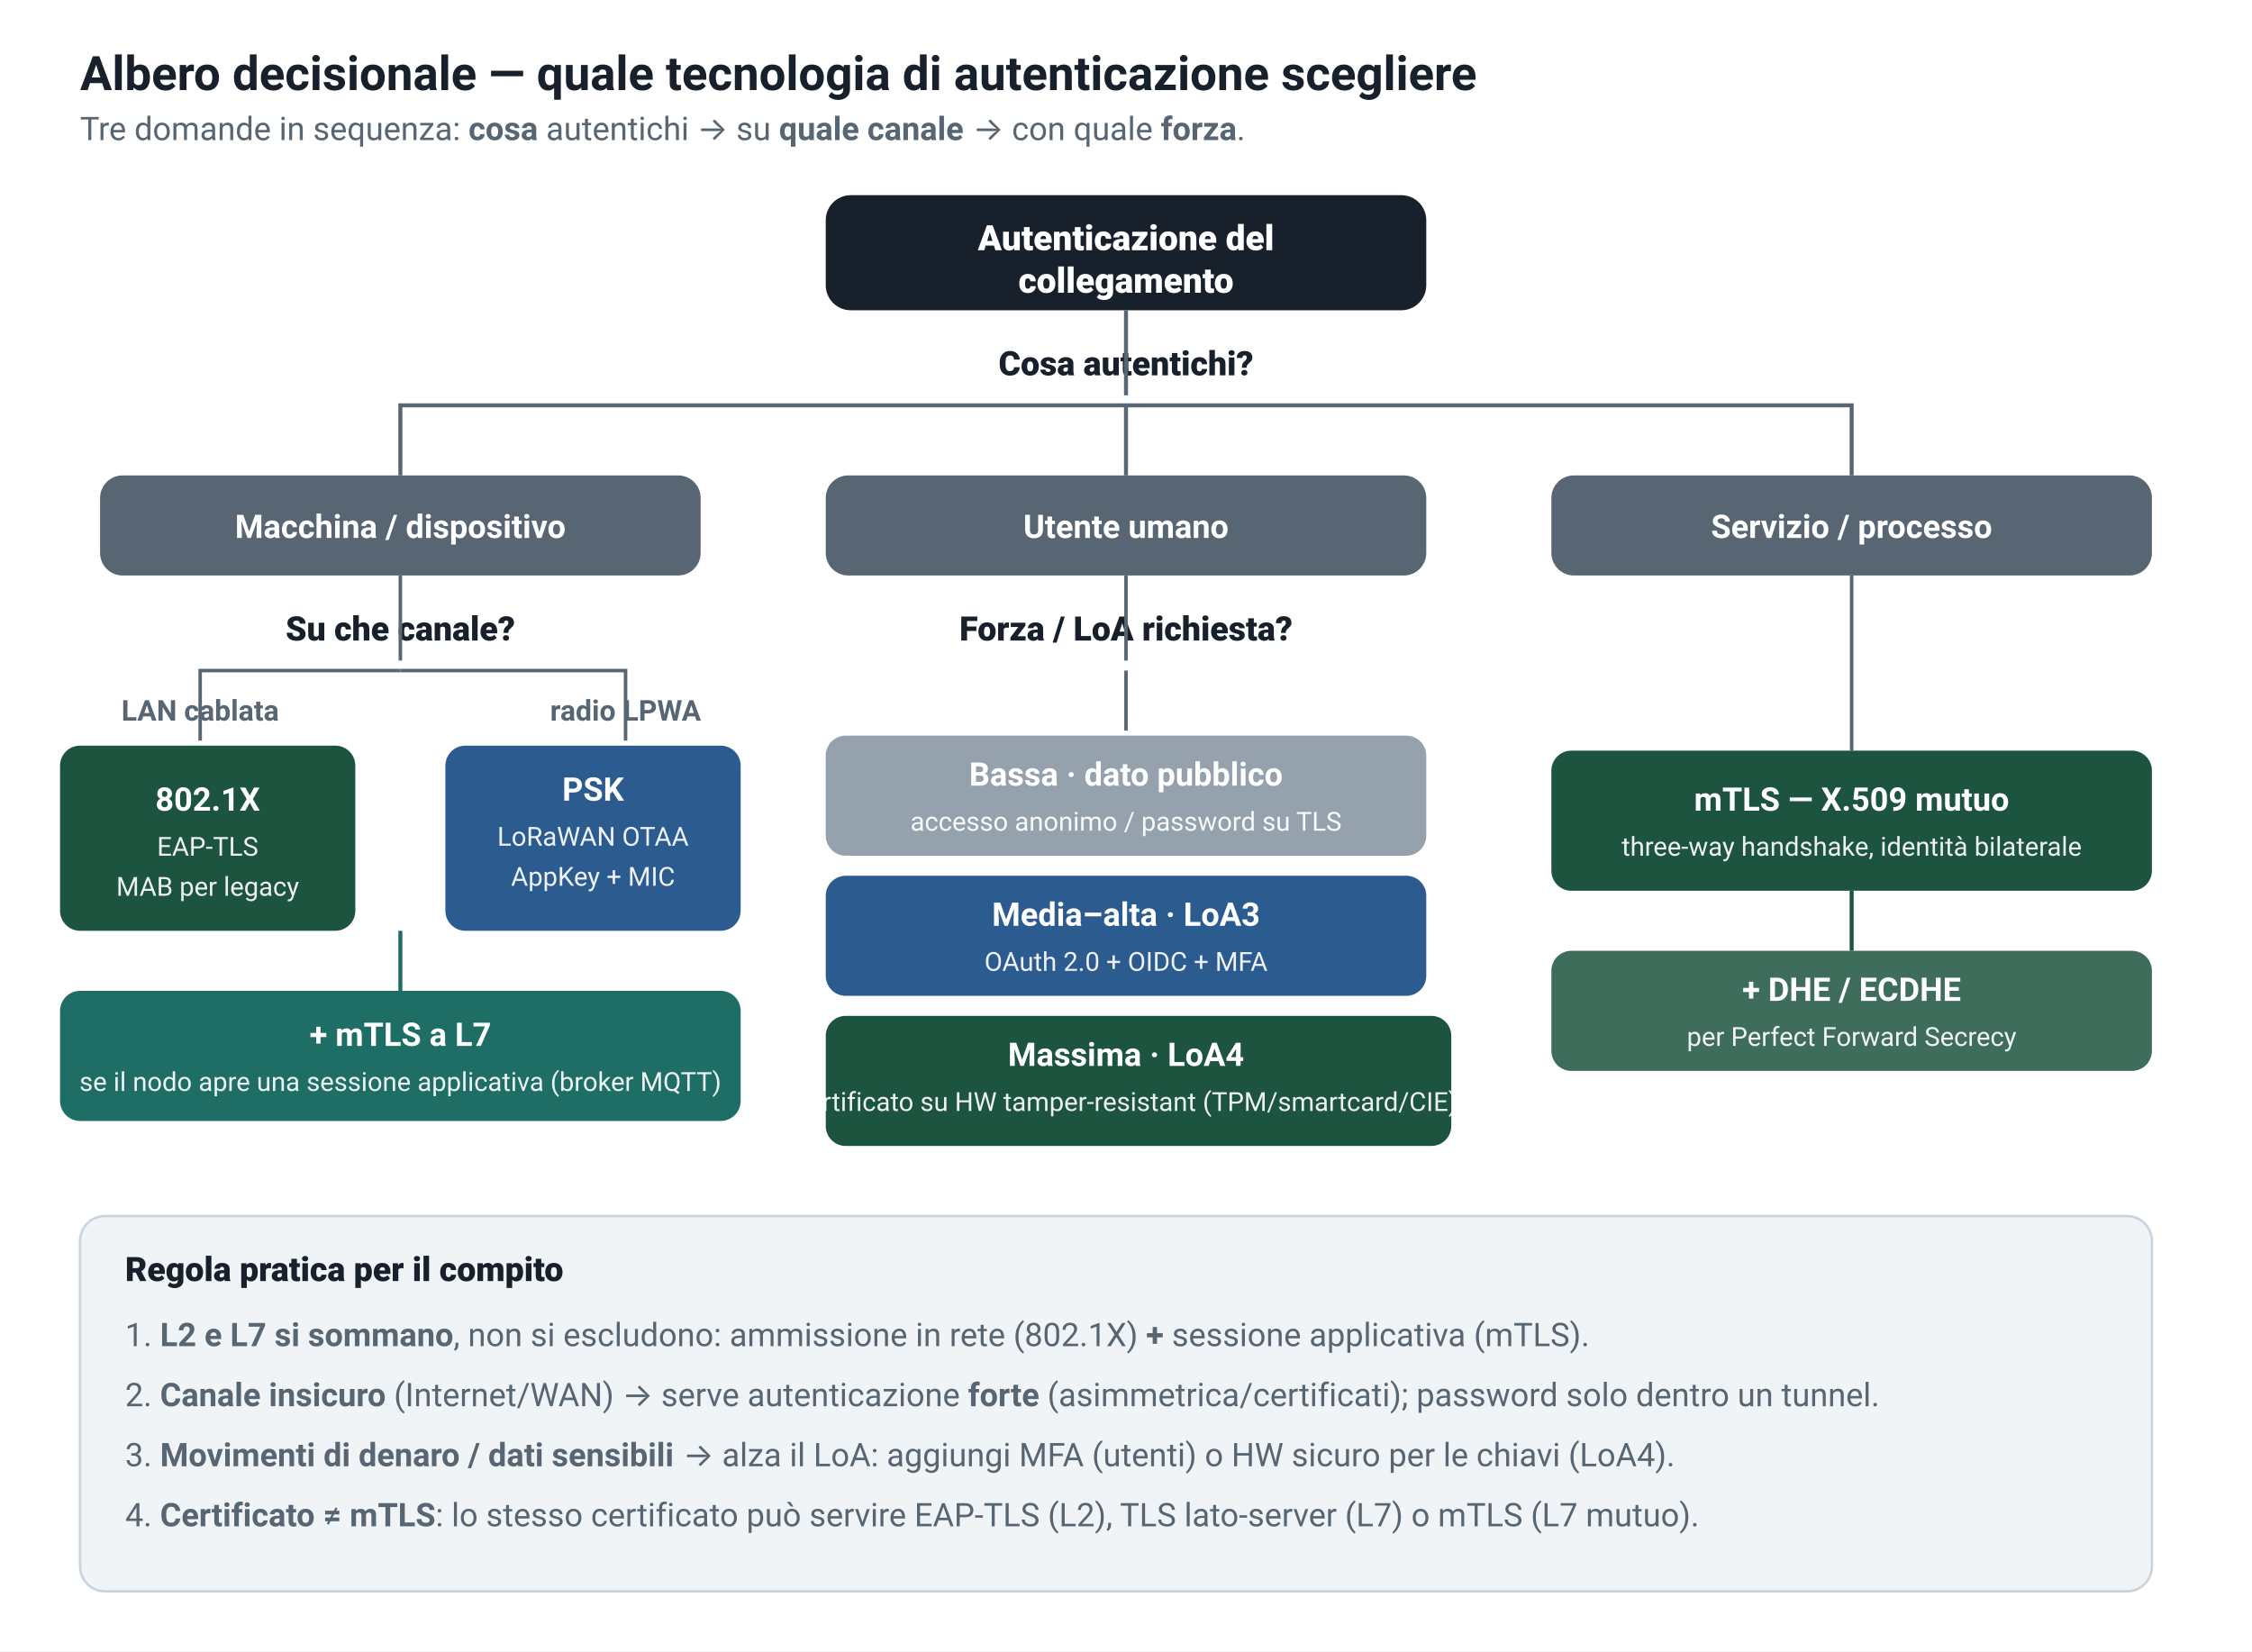
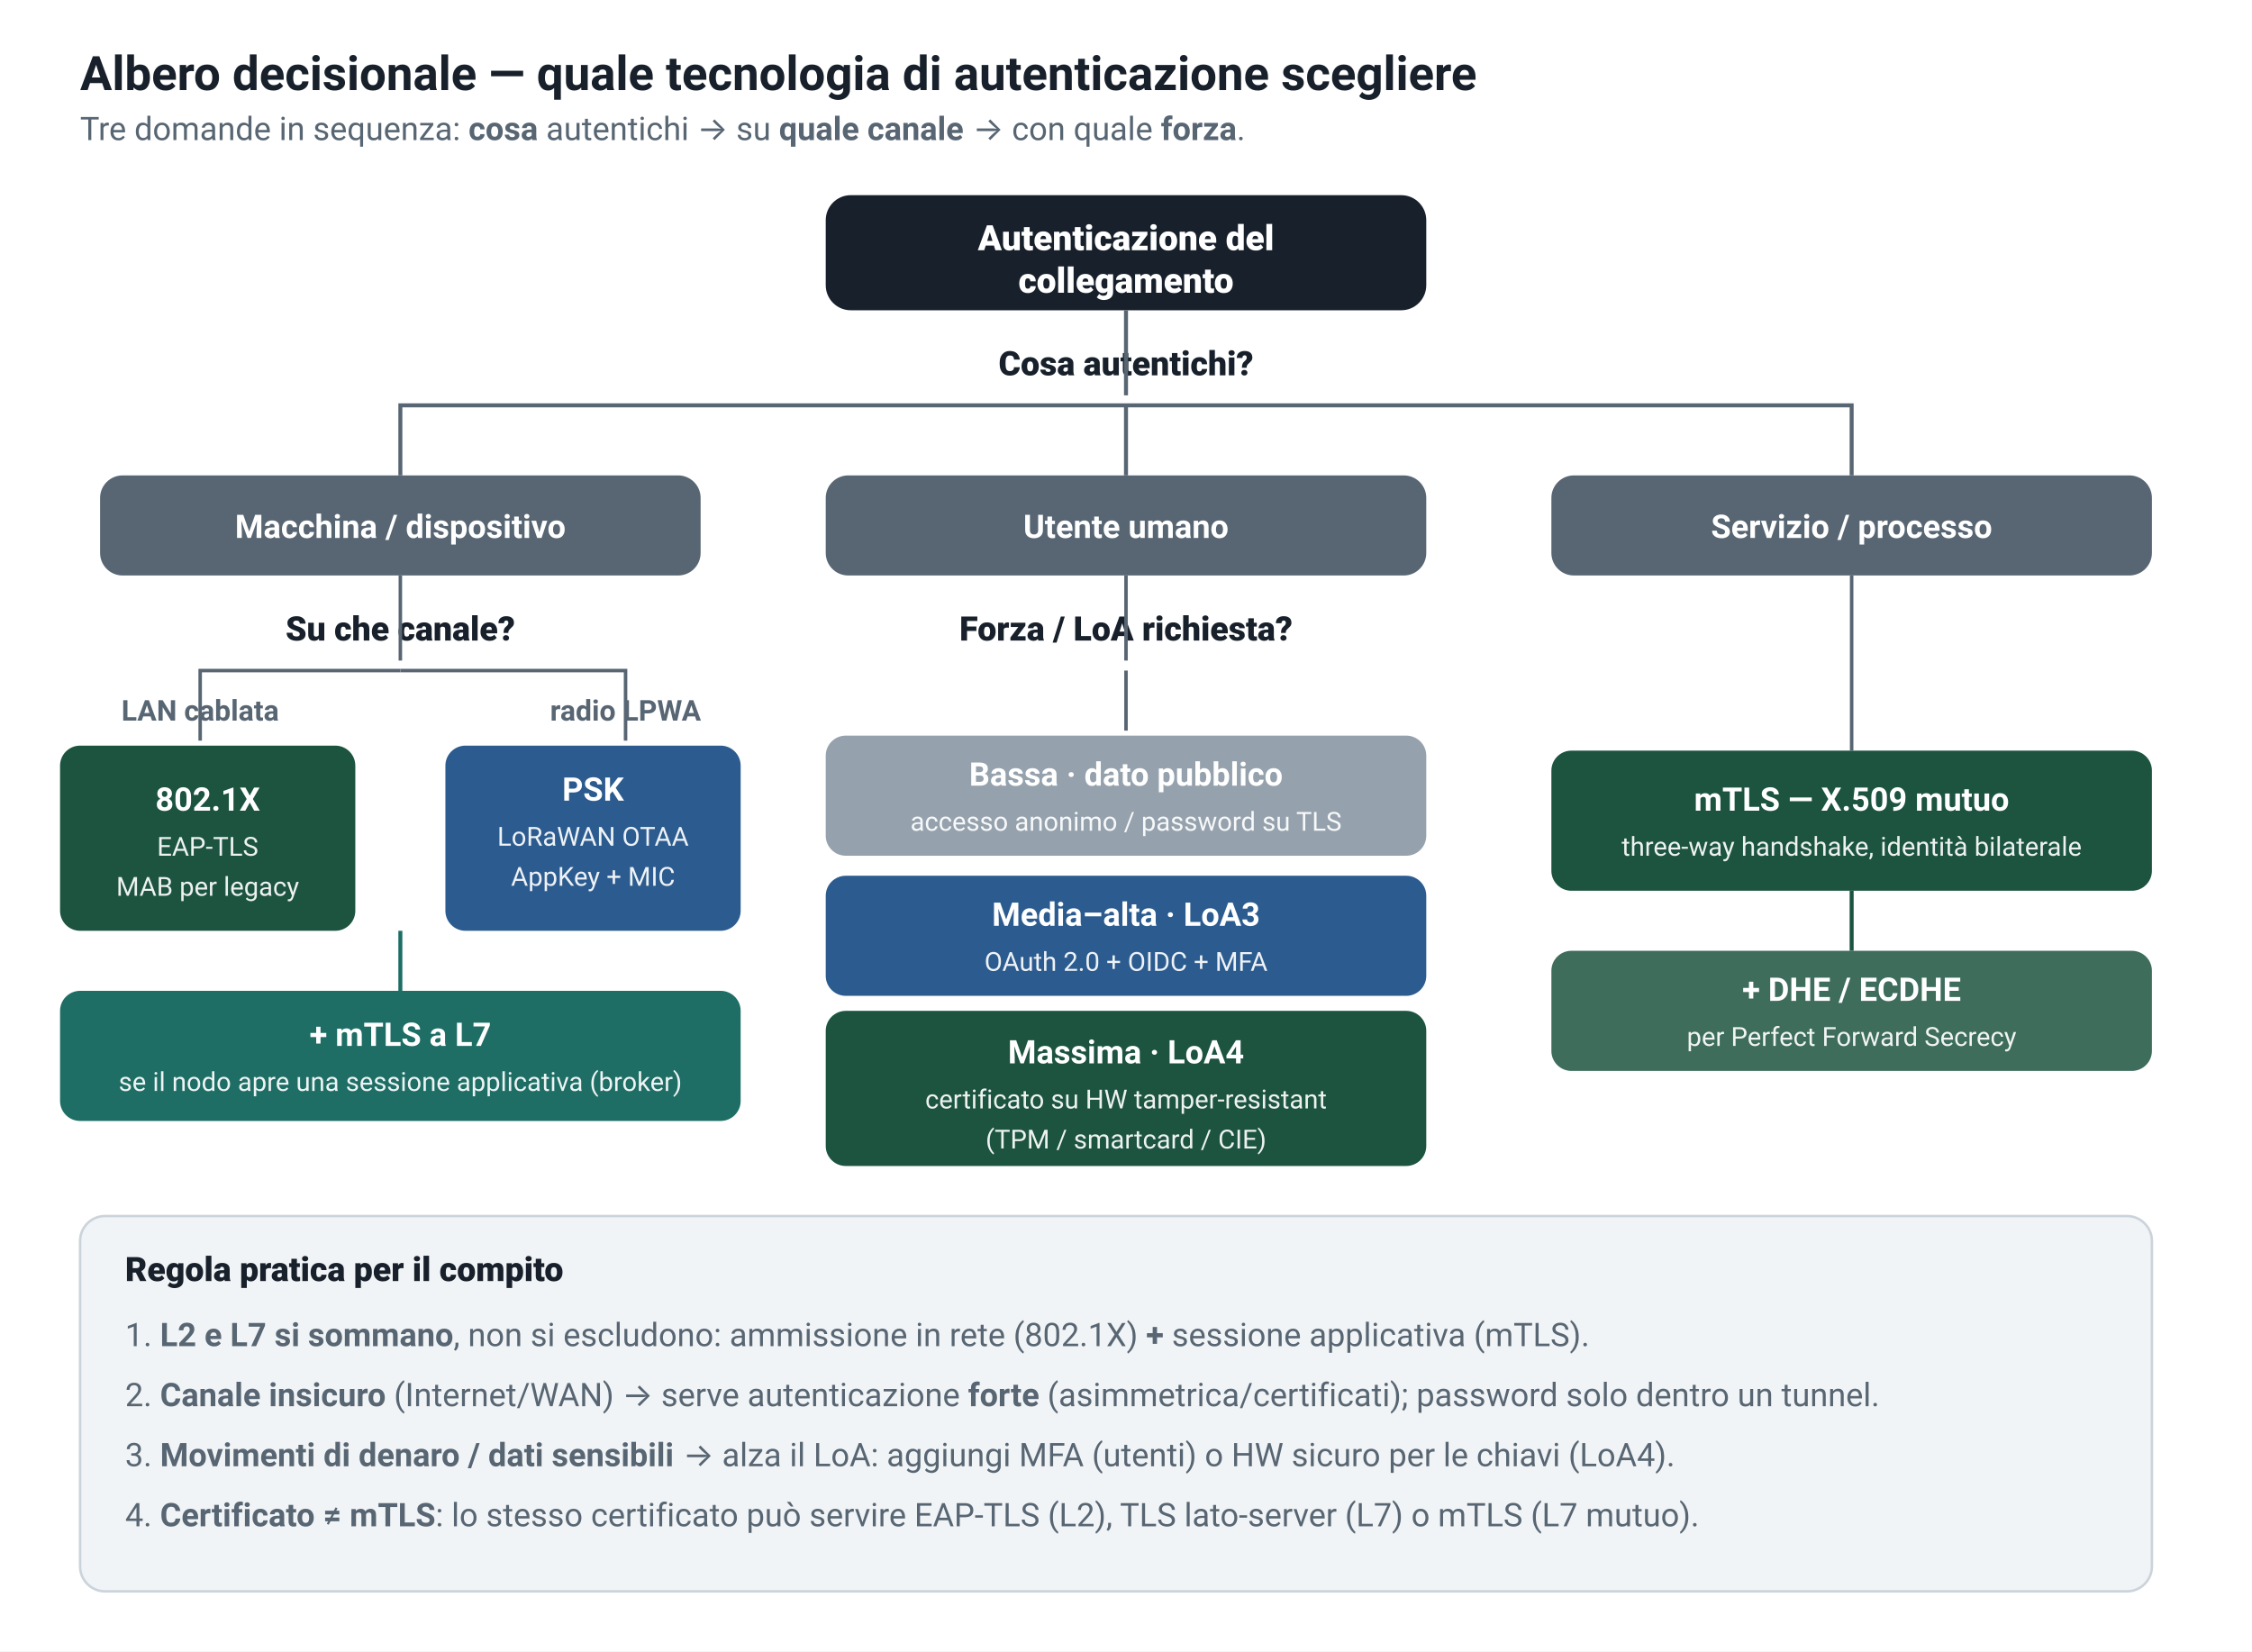
<svg xmlns="http://www.w3.org/2000/svg" viewBox="0 0 900 660" font-family="'Segoe UI', system-ui, -apple-system, Roboto, sans-serif">
  <style>
    .ttl  { font-size: 19px; font-weight:700; fill:#18212B; }
    .sub  { font-size: 13px; fill:#586673; }
    .root { font-size: 14px; font-weight:800; fill:#fff; }
    .q    { font-size: 13.5px; font-weight:800; fill:#18212B; }
    .qs   { font-size: 11.5px; fill:#586673; }
    .lab  { font-size: 11.5px; font-weight:700; fill:#586673; }
    .out  { font-size: 13px; font-weight:700; fill:#fff; }
    .outs { font-size: 10.5px; fill:#fff; opacity:.92; }
    .mono { font-family:'SFMono-Regular',Consolas,monospace; }
  </style>
  <rect x="0" y="0" width="900" height="660" fill="#FFFFFF" />
  <text x="32" y="36" class="ttl">Albero decisionale — quale tecnologia di autenticazione scegliere</text>
  <text x="32" y="56" class="sub">Tre domande in sequenza: <tspan font-weight="700">cosa</tspan> autentichi → su <tspan font-weight="700">quale canale</tspan> → con quale <tspan font-weight="700">forza</tspan>.</text>
  <rect x="330" y="78" width="240" height="46" rx="10" fill="#18212B" />
  <text x="450" y="100" text-anchor="middle" class="root">Autenticazione del</text>
  <text x="450" y="117" text-anchor="middle" class="root">collegamento</text>
  <text x="450" y="150" text-anchor="middle" class="q">Cosa autentichi?</text>
  <line x1="450" y1="124" x2="450" y2="158" stroke="#586673" stroke-width="1.6" />
  <path d="M450 162 L160 162 L160 190" fill="none" stroke="#586673" stroke-width="1.6" />
  <path d="M450 162 L450 190" fill="none" stroke="#586673" stroke-width="1.6" />
  <path d="M450 162 L740 162 L740 190" fill="none" stroke="#586673" stroke-width="1.6" />
  <rect x="40" y="190" width="240" height="40" rx="9" fill="#586673" />
  <text x="160" y="215" text-anchor="middle" class="out">Macchina / dispositivo</text>
  <text x="160" y="256" text-anchor="middle" class="q">Su che canale?</text>
  <line x1="160" y1="230" x2="160" y2="264" stroke="#586673" stroke-width="1.4" />
  <path d="M160 268 L80 268 L80 296" fill="none" stroke="#586673" stroke-width="1.4" />
  <path d="M160 268 L250 268 L250 296" fill="none" stroke="#586673" stroke-width="1.4" />
  <text x="80" y="288" text-anchor="middle" class="lab">LAN cablata</text>
  <text x="250" y="288" text-anchor="middle" class="lab">radio LPWA</text>
  <rect x="24" y="298" width="118" height="74" rx="8" fill="#1C5440" />
  <text x="83" y="324" text-anchor="middle" class="out">802.1X</text>
  <text x="83" y="342" text-anchor="middle" class="outs">EAP-TLS</text>
  <text x="83" y="358" text-anchor="middle" class="outs">MAB per legacy</text>
  <rect x="178" y="298" width="118" height="74" rx="8" fill="#2C5C8F" />
  <text x="237" y="320" text-anchor="middle" class="out">PSK</text>
  <text x="237" y="338" text-anchor="middle" class="outs">LoRaWAN OTAA</text>
  <text x="237" y="354" text-anchor="middle" class="outs">AppKey + MIC</text>
  <line x1="160" y1="372" x2="160" y2="396" stroke="#1E6E66" stroke-width="1.6" />
  <rect x="24" y="396" width="272" height="52" rx="8" fill="#1E6E66" />
  <text x="160" y="418" text-anchor="middle" class="out">+ mTLS a L7</text>
-   <text x="160" y="436" text-anchor="middle" class="outs">se il nodo apre una sessione applicativa (broker MQTT)</text>
+   <text x="160" y="436" text-anchor="middle" class="outs">se il nodo apre una sessione applicativa (broker)</text>
  <rect x="330" y="190" width="240" height="40" rx="9" fill="#586673" />
  <text x="450" y="215" text-anchor="middle" class="out">Utente umano</text>
  <text x="450" y="256" text-anchor="middle" class="q">Forza / LoA richiesta?</text>
  <line x1="450" y1="230" x2="450" y2="264" stroke="#586673" stroke-width="1.4" />
  <line x1="450" y1="268" x2="450" y2="292" stroke="#586673" stroke-width="1.4" />
  <rect x="330" y="294" width="240" height="48" rx="8" fill="#95A2AD" />
  <text x="450" y="314" text-anchor="middle" class="out">Bassa · dato pubblico</text>
  <text x="450" y="332" text-anchor="middle" class="outs">accesso anonimo / password su TLS</text>
  <rect x="330" y="350" width="240" height="48" rx="8" fill="#2C5C8F" />
  <text x="450" y="370" text-anchor="middle" class="out">Media–alta · LoA3</text>
  <text x="450" y="388" text-anchor="middle" class="outs">OAuth 2.0 + OIDC + MFA</text>
-   <rect x="330" y="406" width="250" height="52" rx="8" fill="#1C5440" />
-   <text x="450" y="426" text-anchor="middle" class="out">Massima · LoA4</text>
-   <text x="450" y="444" text-anchor="middle" class="outs">certificato su HW tamper-resistant (TPM/smartcard/CIE)</text>
+   <rect x="330" y="404" width="240" height="62" rx="8" fill="#1C5440" />
+   <text x="450" y="425" text-anchor="middle" class="out">Massima · LoA4</text>
+   <text x="450" y="443" text-anchor="middle" class="outs">certificato su HW tamper-resistant</text>
+   <text x="450" y="459" text-anchor="middle" class="outs">(TPM / smartcard / CIE)</text>
  <rect x="620" y="190" width="240" height="40" rx="9" fill="#586673" />
  <text x="740" y="215" text-anchor="middle" class="out">Servizio / processo</text>
  <line x1="740" y1="230" x2="740" y2="300" stroke="#586673" stroke-width="1.4" />
  <rect x="620" y="300" width="240" height="56" rx="8" fill="#1C5440" />
  <text x="740" y="324" text-anchor="middle" class="out">mTLS — X.509 mutuo</text>
  <text x="740" y="342" text-anchor="middle" class="outs">three-way handshake, identità bilaterale</text>
  <line x1="740" y1="356" x2="740" y2="380" stroke="#1C5440" stroke-width="1.6" />
  <rect x="620" y="380" width="240" height="48" rx="8" fill="#1C5440" opacity="0.85" />
  <text x="740" y="400" text-anchor="middle" class="out">+ DHE / ECDHE</text>
  <text x="740" y="418" text-anchor="middle" class="outs">per Perfect Forward Secrecy</text>
  <rect x="32" y="486" width="828" height="150" rx="10" fill="#F1F4F6" stroke="#CCD4DB" />
  <text x="50" y="512" class="q">Regola pratica per il compito</text>
  <text x="50" y="538" class="sub">1. <tspan font-weight="700">L2 e L7 si sommano</tspan>, non si escludono: ammissione in rete (802.1X) <tspan font-weight="700">+</tspan> sessione applicativa (mTLS).</text>
  <text x="50" y="562" class="sub">2. <tspan font-weight="700">Canale insicuro</tspan> (Internet/WAN) → serve autenticazione <tspan font-weight="700">forte</tspan> (asimmetrica/certificati); password solo dentro un tunnel.</text>
  <text x="50" y="586" class="sub">3. <tspan font-weight="700">Movimenti di denaro / dati sensibili</tspan> → alza il LoA: aggiungi MFA (utenti) o HW sicuro per le chiavi (LoA4).</text>
  <text x="50" y="610" class="sub">4. <tspan font-weight="700">Certificato ≠ mTLS</tspan>: lo stesso certificato può servire EAP-TLS (L2), TLS lato-server (L7) o mTLS (L7 mutuo).</text>
</svg>
